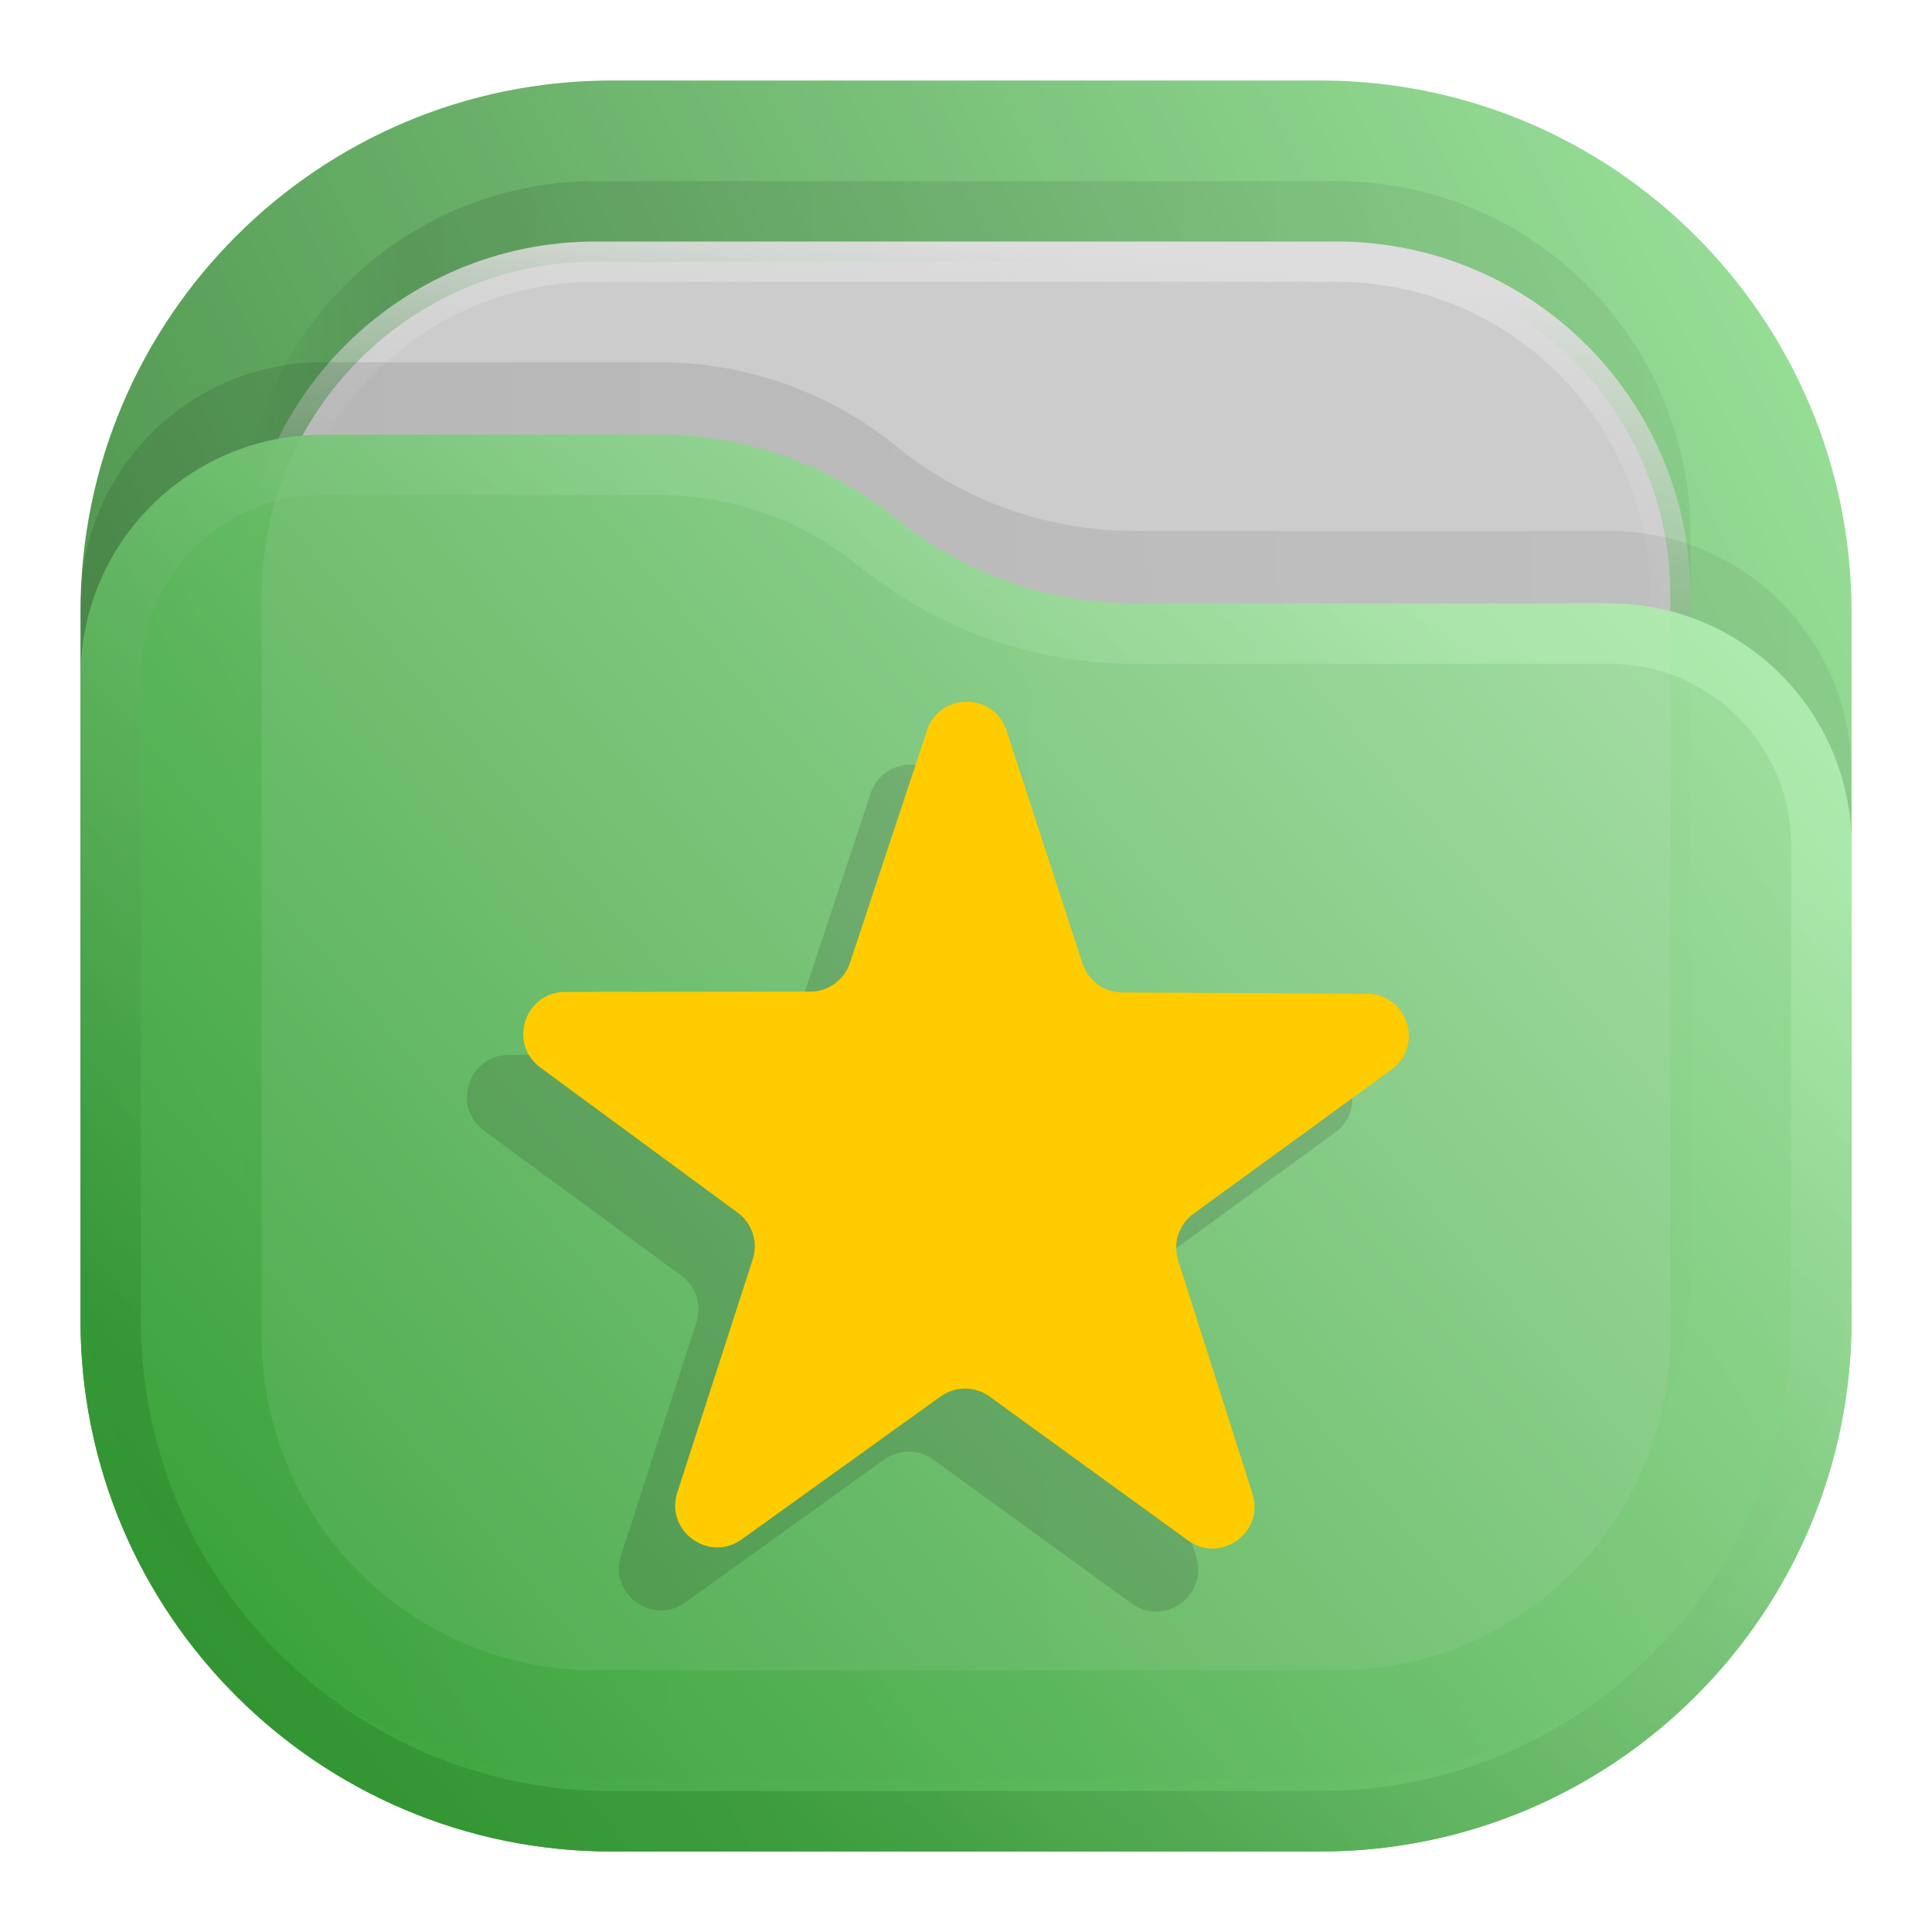
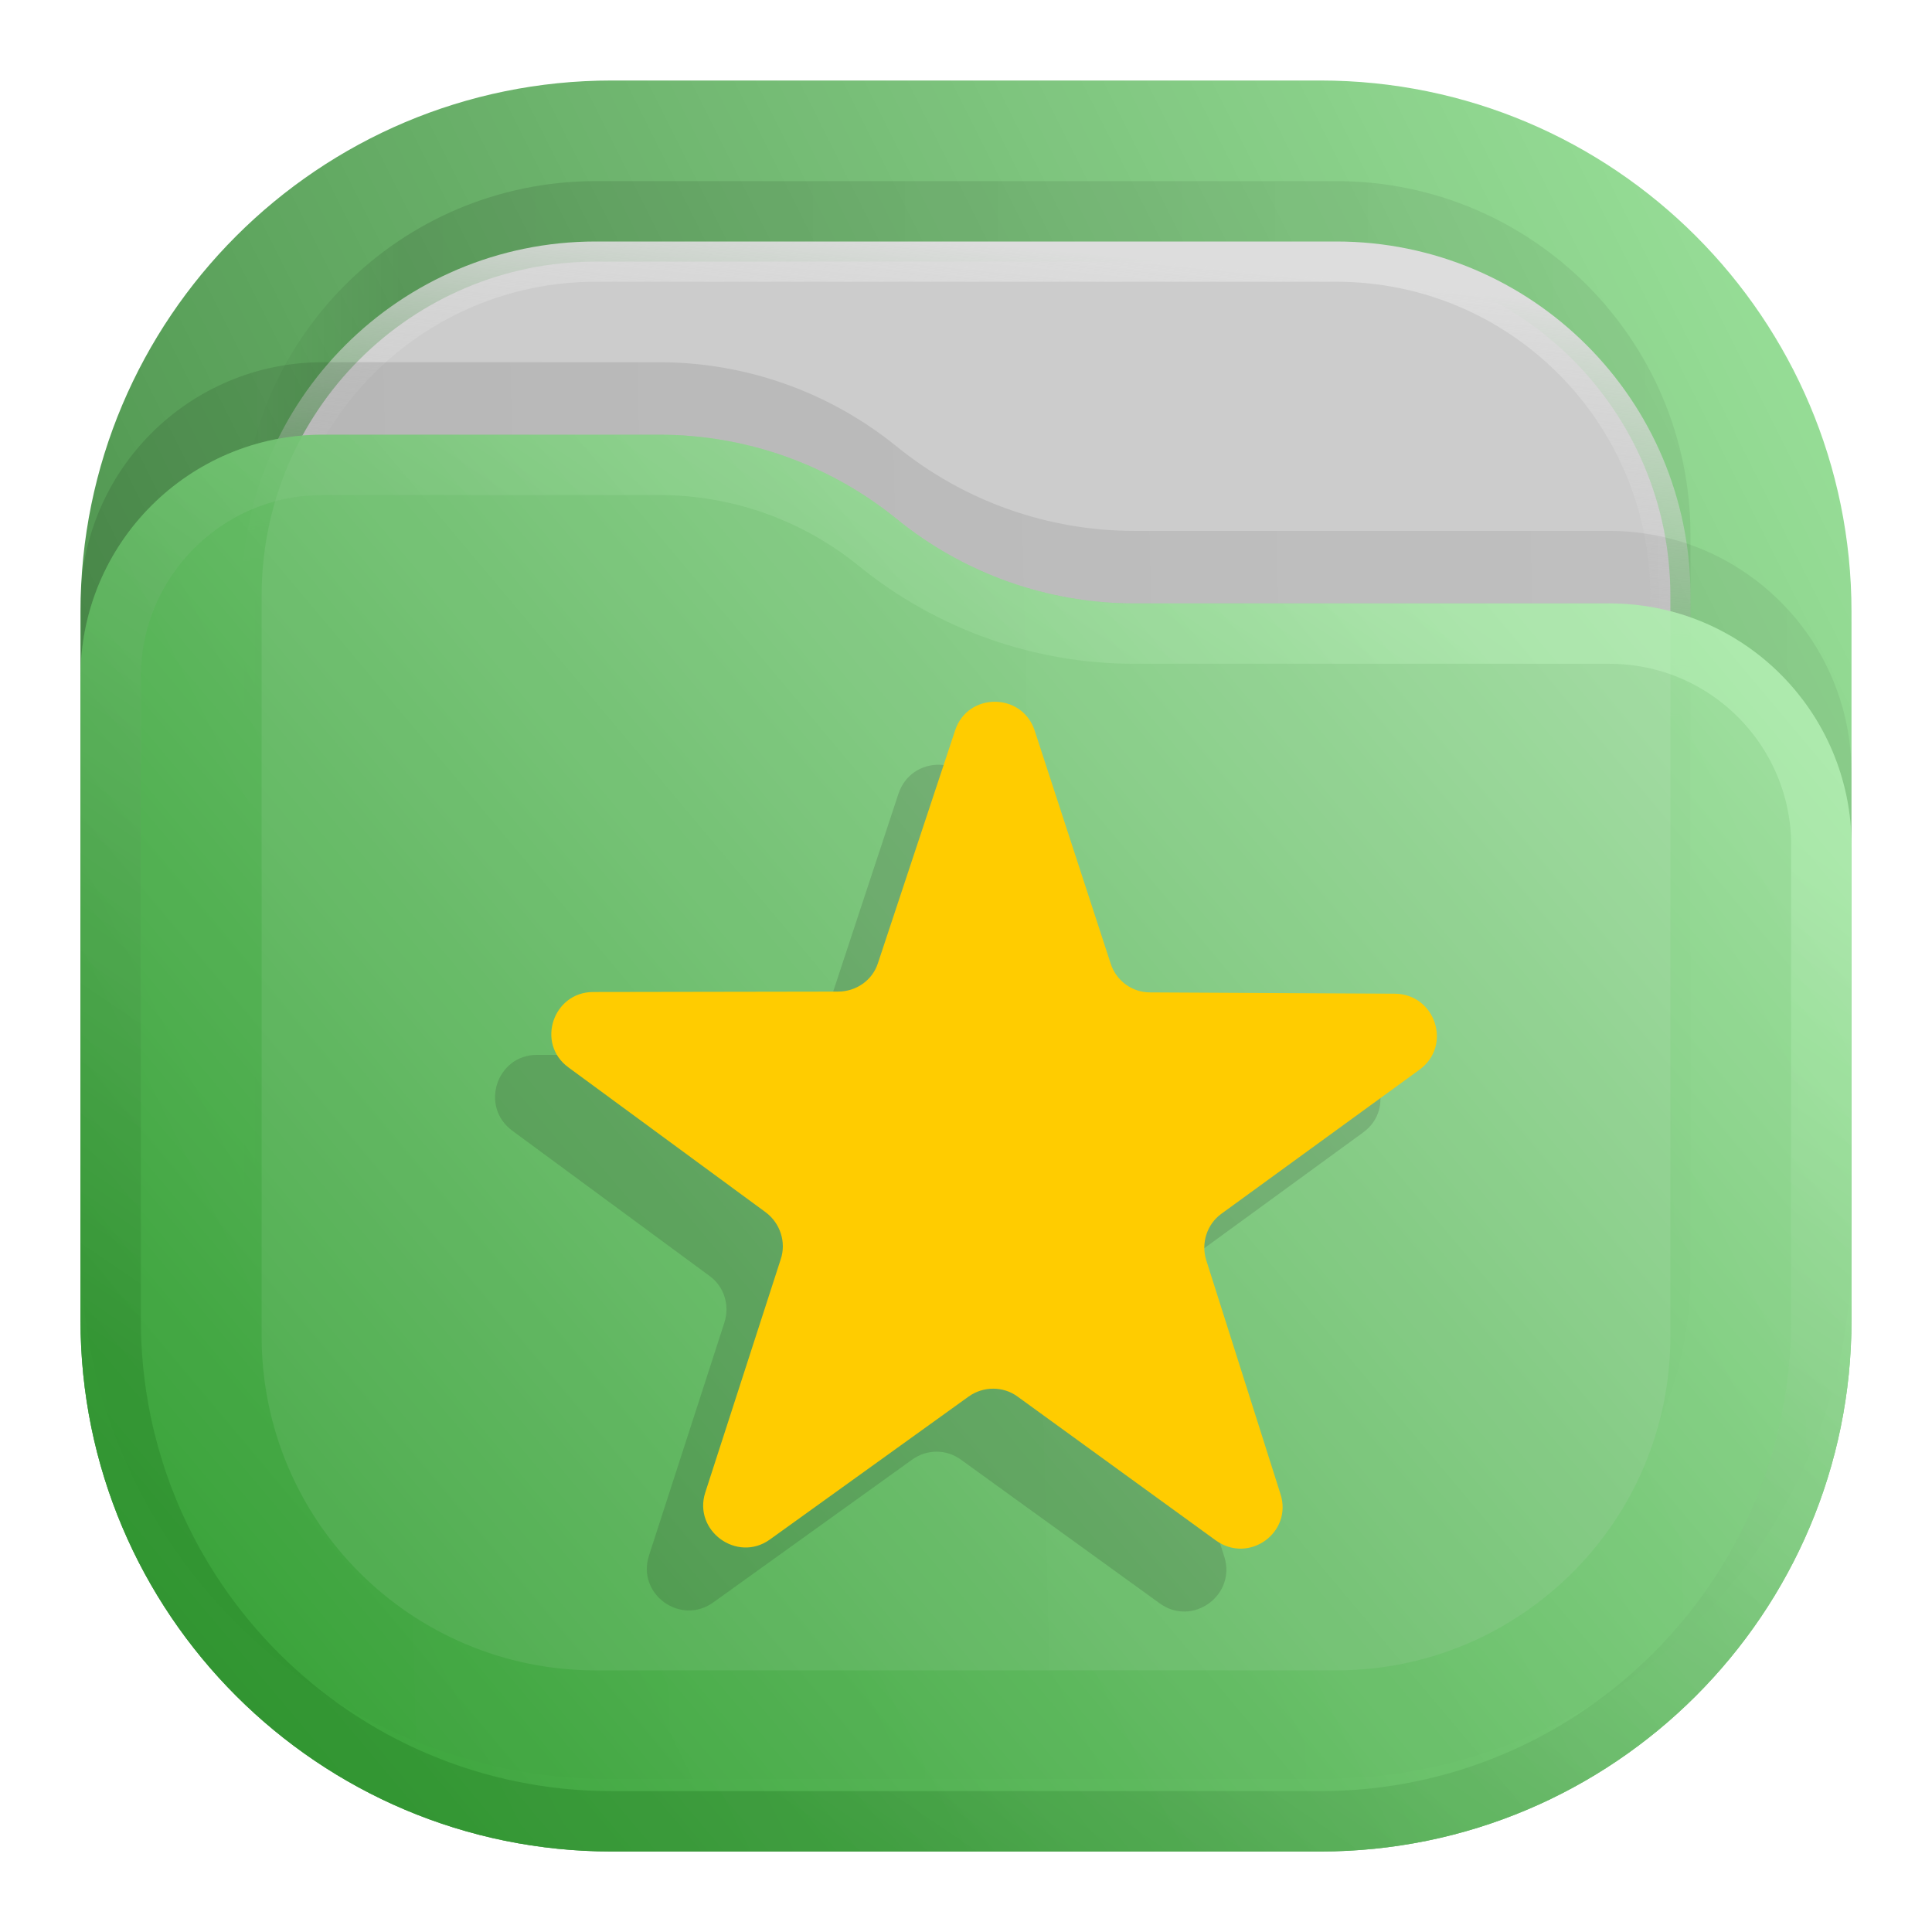
<svg xmlns="http://www.w3.org/2000/svg" width="24" height="24" viewBox="0 0 24 24" fill="none" version="1.1" id="svg17">
  <rect opacity="0.812" x="1" y="1" width="22" height="22" rx="6.6" fill="url(#paint0_linear_201_32)" id="rect1" />
  <rect opacity="0.125" x="3" y="2.25" width="18" height="18" rx="4.4" fill="url(#paint1_linear_201_32)" fill-opacity="0.875" id="rect2" />
  <rect x="3.25" y="3.25" width="17.5" height="17.5" rx="4.15" fill="#CCCCCC" stroke="url(#paint2_linear_201_32)" stroke-width="0.5" id="rect3" />
  <path opacity="0.125" d="M1 7.508C1 5.847 2.347 4.5 4.008 4.5H8.19C9.265 4.5 10.307 4.87 11.141 5.548V5.548C11.975 6.225 13.016 6.595 14.091 6.595H19.992C21.653 6.595 23 7.942 23 9.603V15.5C23 19.145 20.045 22.1 16.4 22.1H7.6C3.955 22.1 1 19.145 1 15.5V7.508Z" fill="url(#paint3_linear_201_32)" fill-opacity="0.875" id="path3" />
  <path d="M 1,8.408 C 1,6.747 2.347,5.4 4.008,5.4 h 4.183 c 1.075,0 2.116,0.37 2.95,1.048 v 0 c 0.834,0.678 1.876,1.048 2.95,1.048 h 5.901 C 21.653,7.495 23,8.842 23,10.503 V 16.4 C 23,20.045 20.045,23 16.4,23 H 7.6 C 3.955,23 1,20.045 1,16.4 Z" fill="url(#paint4_linear_201_32)" id="path4" style="opacity:0.875;fill:url(#paint4_linear_201_32)" />
  <path d="M 22.625,10.503 V 16.4 c 0,3.438 -2.787,6.225 -6.225,6.225 H 7.6 C 4.162,22.625 1.375,19.838 1.375,16.4 V 8.408 C 1.375,6.954 2.554,5.775 4.008,5.775 h 4.183 c 0.988,0 1.947,0.34 2.714,0.964 0.901,0.732 2.026,1.132 3.187,1.132 h 5.901 c 1.454,0 2.633,1.179 2.633,2.633 z" stroke="url(#paint5_linear_201_32)" stroke-opacity="0.375" stroke-width="0.75" stroke-linejoin="round" id="path5" style="opacity:0.875;stroke:url(#paint5_linear_201_32)" />
  <defs id="defs17">
    <linearGradient id="paint0_linear_201_32" x1="23" y1="1" x2="1" y2="12" gradientUnits="userSpaceOnUse">
      <stop stop-color="#87DE87" id="stop5" />
      <stop offset="1" stop-color="#217821" id="stop6" />
    </linearGradient>
    <linearGradient id="paint1_linear_201_32" x1="21" y1="4" x2="3" y2="4" gradientUnits="userSpaceOnUse">
      <stop stop-opacity="0.5" id="stop7" />
      <stop offset="0.89" id="stop8" />
      <stop offset="1" stop-opacity="0" id="stop9" />
    </linearGradient>
    <linearGradient id="paint2_linear_201_32" x1="12" y1="3" x2="11.5" y2="8" gradientUnits="userSpaceOnUse">
      <stop stop-color="#DDDDDD" id="stop10" />
      <stop offset="1" stop-color="#CCCCCC" stop-opacity="0" id="stop11" />
    </linearGradient>
    <linearGradient id="paint3_linear_201_32" x1="23" y1="9" x2="1.012" y2="9.521" gradientUnits="userSpaceOnUse">
      <stop stop-opacity="0.5" id="stop12" />
      <stop offset="1" id="stop13" />
    </linearGradient>
    <linearGradient id="paint4_linear_201_32" x1="23" y1="5.4" x2="1.429" y2="23.512" gradientUnits="userSpaceOnUse">
      <stop stop-color="#AFE9AF" id="stop14" />
      <stop offset="1" stop-color="#2CA02C" id="stop15" />
    </linearGradient>
    <linearGradient id="paint5_linear_201_32" x1="15" y1="5.5" x2="5.5" y2="19.5" gradientUnits="userSpaceOnUse">
      <stop stop-color="#CAFFCA" id="stop16" />
      <stop offset="1" stop-color="#217821" id="stop17" />
    </linearGradient>
    <linearGradient id="a" x1="-240.47" x2="-240.47" y1="-60.605" y2="-29.026" gradientTransform="matrix(0.96667,0,0,0.95,262.45,67.575)" gradientUnits="userSpaceOnUse">
      <stop stop-color="#4285db" offset="0" id="stop13351" />
      <stop stop-color="#42b9db" offset="1" id="stop13353" />
    </linearGradient>
    <linearGradient id="b" x1="10.583" x2="225.69" y1="-184.68" y2="-184.68" gradientTransform="matrix(0.11417,0,0,0.11417,18.557,59.5)" gradientUnits="userSpaceOnUse">
      <stop stop-color="#fafbfb" offset="0" id="stop13356" />
      <stop stop-color="#fafbfb" stop-opacity="0" offset="1" id="stop13358" />
    </linearGradient>
    <linearGradient id="c" x1="520" x2="410" y1="-620" y2="-620" gradientTransform="matrix(0.0302,0,0,0.0302,18.557,59.5)" gradientUnits="userSpaceOnUse">
      <stop offset="0" id="stop13361" />
      <stop stop-opacity="0" offset="1" id="stop13363" />
    </linearGradient>
    <linearGradient id="paint7_linear_207_95" x1="16.675" y1="9" x2="8.286" y2="19.755" gradientUnits="userSpaceOnUse" gradientTransform="translate(-0.4660974)">
      <stop stop-color="#0BB1CB" id="stop30" />
      <stop offset="1" stop-color="#006599" id="stop31" />
    </linearGradient>
    <linearGradient id="paint6_linear_207_44" x1="18.439" y1="8.107" x2="9.388" y2="21.115" gradientUnits="userSpaceOnUse" gradientTransform="matrix(0.933037,0,0,0.933037,0.8403825,0.5691882)">
      <stop stop-color="#E996B1" id="stop20" />
      <stop offset="1" stop-color="#BC546F" id="stop21" />
    </linearGradient>
    <linearGradient id="paint8_linear_202_66" x1="18.6" y1="10.239" x2="9.521" y2="22.78" gradientUnits="userSpaceOnUse">
      <stop stop-color="#3C9BCE" id="stop26" />
      <stop offset="1" stop-color="#00405F" id="stop27" />
    </linearGradient>
    <linearGradient id="paint9_linear_202_66" x1="11.5" y1="7.642" x2="7.2" y2="11.942" gradientUnits="userSpaceOnUse">
      <stop stop-color="#3C9BCE" id="stop28" />
      <stop offset="1" stop-color="#00405F" id="stop29-0" />
    </linearGradient>
    <clipPath clipPathUnits="userSpaceOnUse" id="clipPath28-7">
      <path d="M 0,0 H 19 V 19 H 0 Z" id="path28-2" />
    </clipPath>
    <linearGradient x1="4.225" y1="9.773" x2="9.056" y2="6.577" gradientUnits="userSpaceOnUse" gradientTransform="matrix(2.666091,0,0,2.666091,-5.691876,-7.433826)" spreadMethod="pad" id="linearGradient30">
      <stop style="stop-color:#3c713c;stop-opacity:1;" offset="0" id="stop29" />
      <stop style="stop-color:#4c8f4c;stop-opacity:1;" offset="1" id="stop30-7" />
    </linearGradient>
    <linearGradient id="paint6_linear_207_79" x1="17.133" y1="8.333" x2="6.867" y2="20.067" gradientUnits="userSpaceOnUse" gradientTransform="matrix(0.9374971,0,0,0.9374971,0.7500512,0.9055678)">
      <stop stop-color="#FF7C7D" id="stop19" />
      <stop offset="1" stop-color="#751010" id="stop20-3" />
    </linearGradient>
    <linearGradient id="paint6_linear_202_43" x1="18.83" y1="10" x2="6.18" y2="18.25" gradientUnits="userSpaceOnUse" gradientTransform="translate(-0.47116)">
      <stop stop-color="#967CCC" id="stop20-8" />
      <stop offset="1" stop-color="#5E35B1" id="stop21-9" />
    </linearGradient>
+     <clipPath clipPathUnits="userSpaceOnUse" id="clipPath11-4">
+       <path d="M 0,0 H 19 V 19 H 0 Z" id="path11-0" />
+     </clipPath>
  </defs>
-   <path d="m 14.859,19.339 c 0.152,0.479 -0.395,0.874 -0.802,0.579 l -2.463,-1.786 c -0.182,-0.132 -0.427,-0.132 -0.609,-0.002 L 8.513,19.906 C 8.105,20.199 7.559,19.801 7.714,19.322 l 0.937,-2.895 c 0.069,-0.213 -0.006,-0.447 -0.187,-0.58 L 6.013,14.046 C 5.608,13.748 5.819,13.106 6.321,13.105 l 3.043,-0.003 C 9.588,13.102 9.787,12.958 9.857,12.745 l 0.957,-2.888 c 0.158,-0.477 0.833,-0.476 0.989,0.002 l 0.943,2.893 c 0.07,0.213 0.268,0.358 0.492,0.359 l 3.043,0.017 c 0.503,0.003 0.71,0.646 0.303,0.942 l -2.46,1.791 c -0.181,0.132 -0.258,0.365 -0.19,0.579 z" stroke="#FFCF0C" stroke-width="0.725" id="path10" style="opacity:0.15;fill:#1a1a1a;stroke:none" />
-   <path d="m 15.559,18.556 c 0.152,0.479 -0.395,0.874 -0.802,0.579 l -2.463,-1.786 c -0.182,-0.132 -0.427,-0.132 -0.609,-0.002 L 9.213,19.123 C 8.805,19.416 8.259,19.017 8.414,18.539 l 0.937,-2.895 c 0.069,-0.213 -0.006,-0.447 -0.187,-0.58 L 6.713,13.262 C 6.308,12.964 6.519,12.323 7.021,12.322 l 3.043,-0.003 c 0.224,-2.08e-4 0.423,-0.144 0.494,-0.357 l 0.957,-2.888 c 0.158,-0.477 0.833,-0.476 0.989,0.002 l 0.943,2.893 c 0.07,0.213 0.268,0.358 0.492,0.359 l 3.043,0.017 c 0.503,0.003 0.71,0.646 0.303,0.942 l -2.46,1.791 c -0.181,0.132 -0.258,0.365 -0.19,0.579 z" stroke="#FFCF0C" stroke-width="0.725" id="path5-9" style="fill:#ffcc00;stroke:none" />
+   <g id="g2" transform="translate(-33.65113)">
+     <g opacity="0.15" id="g12" transform="translate(34)">
+       <path d="m 11.145,14.504 c 0.113,0.359 -0.297,0.656 -0.602,0.434 L 8.695,13.602 C 8.559,13.5 8.375,13.5 8.238,13.598 L 6.383,14.93 C 6.078,15.148 5.668,14.852 5.785,14.492 L 6.488,12.32 C 6.539,12.16 6.484,11.984 6.348,11.887 L 4.512,10.535 C 4.207,10.312 4.363,9.828 4.742,9.828 h 2.281 c 0.168,0 0.317,-0.109 0.372,-0.269 L 8.109,7.395 c 0.121,-0.36 0.625,-0.36 0.743,0 l 0.707,2.167 c 0.054,0.161 0.203,0.27 0.371,0.27 l 2.281,0.016 c 0.379,0 0.531,0.484 0.227,0.703 l -1.844,1.344 c -0.137,0.101 -0.192,0.273 -0.141,0.433 z" style="fill:#1a1a1a;fill-opacity:1;fill-rule:nonzero;stroke:none" transform="scale(1.333333)" clip-path="url(#clipPath11-4)" id="path12" />
+     </g>
+     <path id="path13" d="M 49.557,18.557 C 49.713,19.036 49.167,19.432 48.755,19.136 L 46.292,17.349 c -0.177,-0.131 -0.428,-0.131 -0.609,0 l -2.469,1.776 C 42.807,19.416 42.26,19.016 42.412,18.541 l 0.937,-2.896 c 0.072,-0.213 -0.005,-0.448 -0.183,-0.583 L 40.713,13.26 c -0.407,-0.296 -0.192,-0.937 0.308,-0.937 l 3.041,-0.005 c 0.224,0 0.427,-0.14 0.495,-0.353 L 45.516,9.073 c 0.156,-0.475 0.833,-0.475 0.989,0.005 L 47.448,11.969 c 0.068,0.213 0.265,0.359 0.489,0.359 l 3.041,0.016 c 0.505,0.005 0.715,0.645 0.308,0.943 l -2.464,1.792 C 48.645,15.208 48.568,15.443 48.636,15.656 Z" style="fill:#ffcc00;fill-opacity:1;fill-rule:nonzero;stroke:none;stroke-width:1.333" />
+   </g>
</svg>
